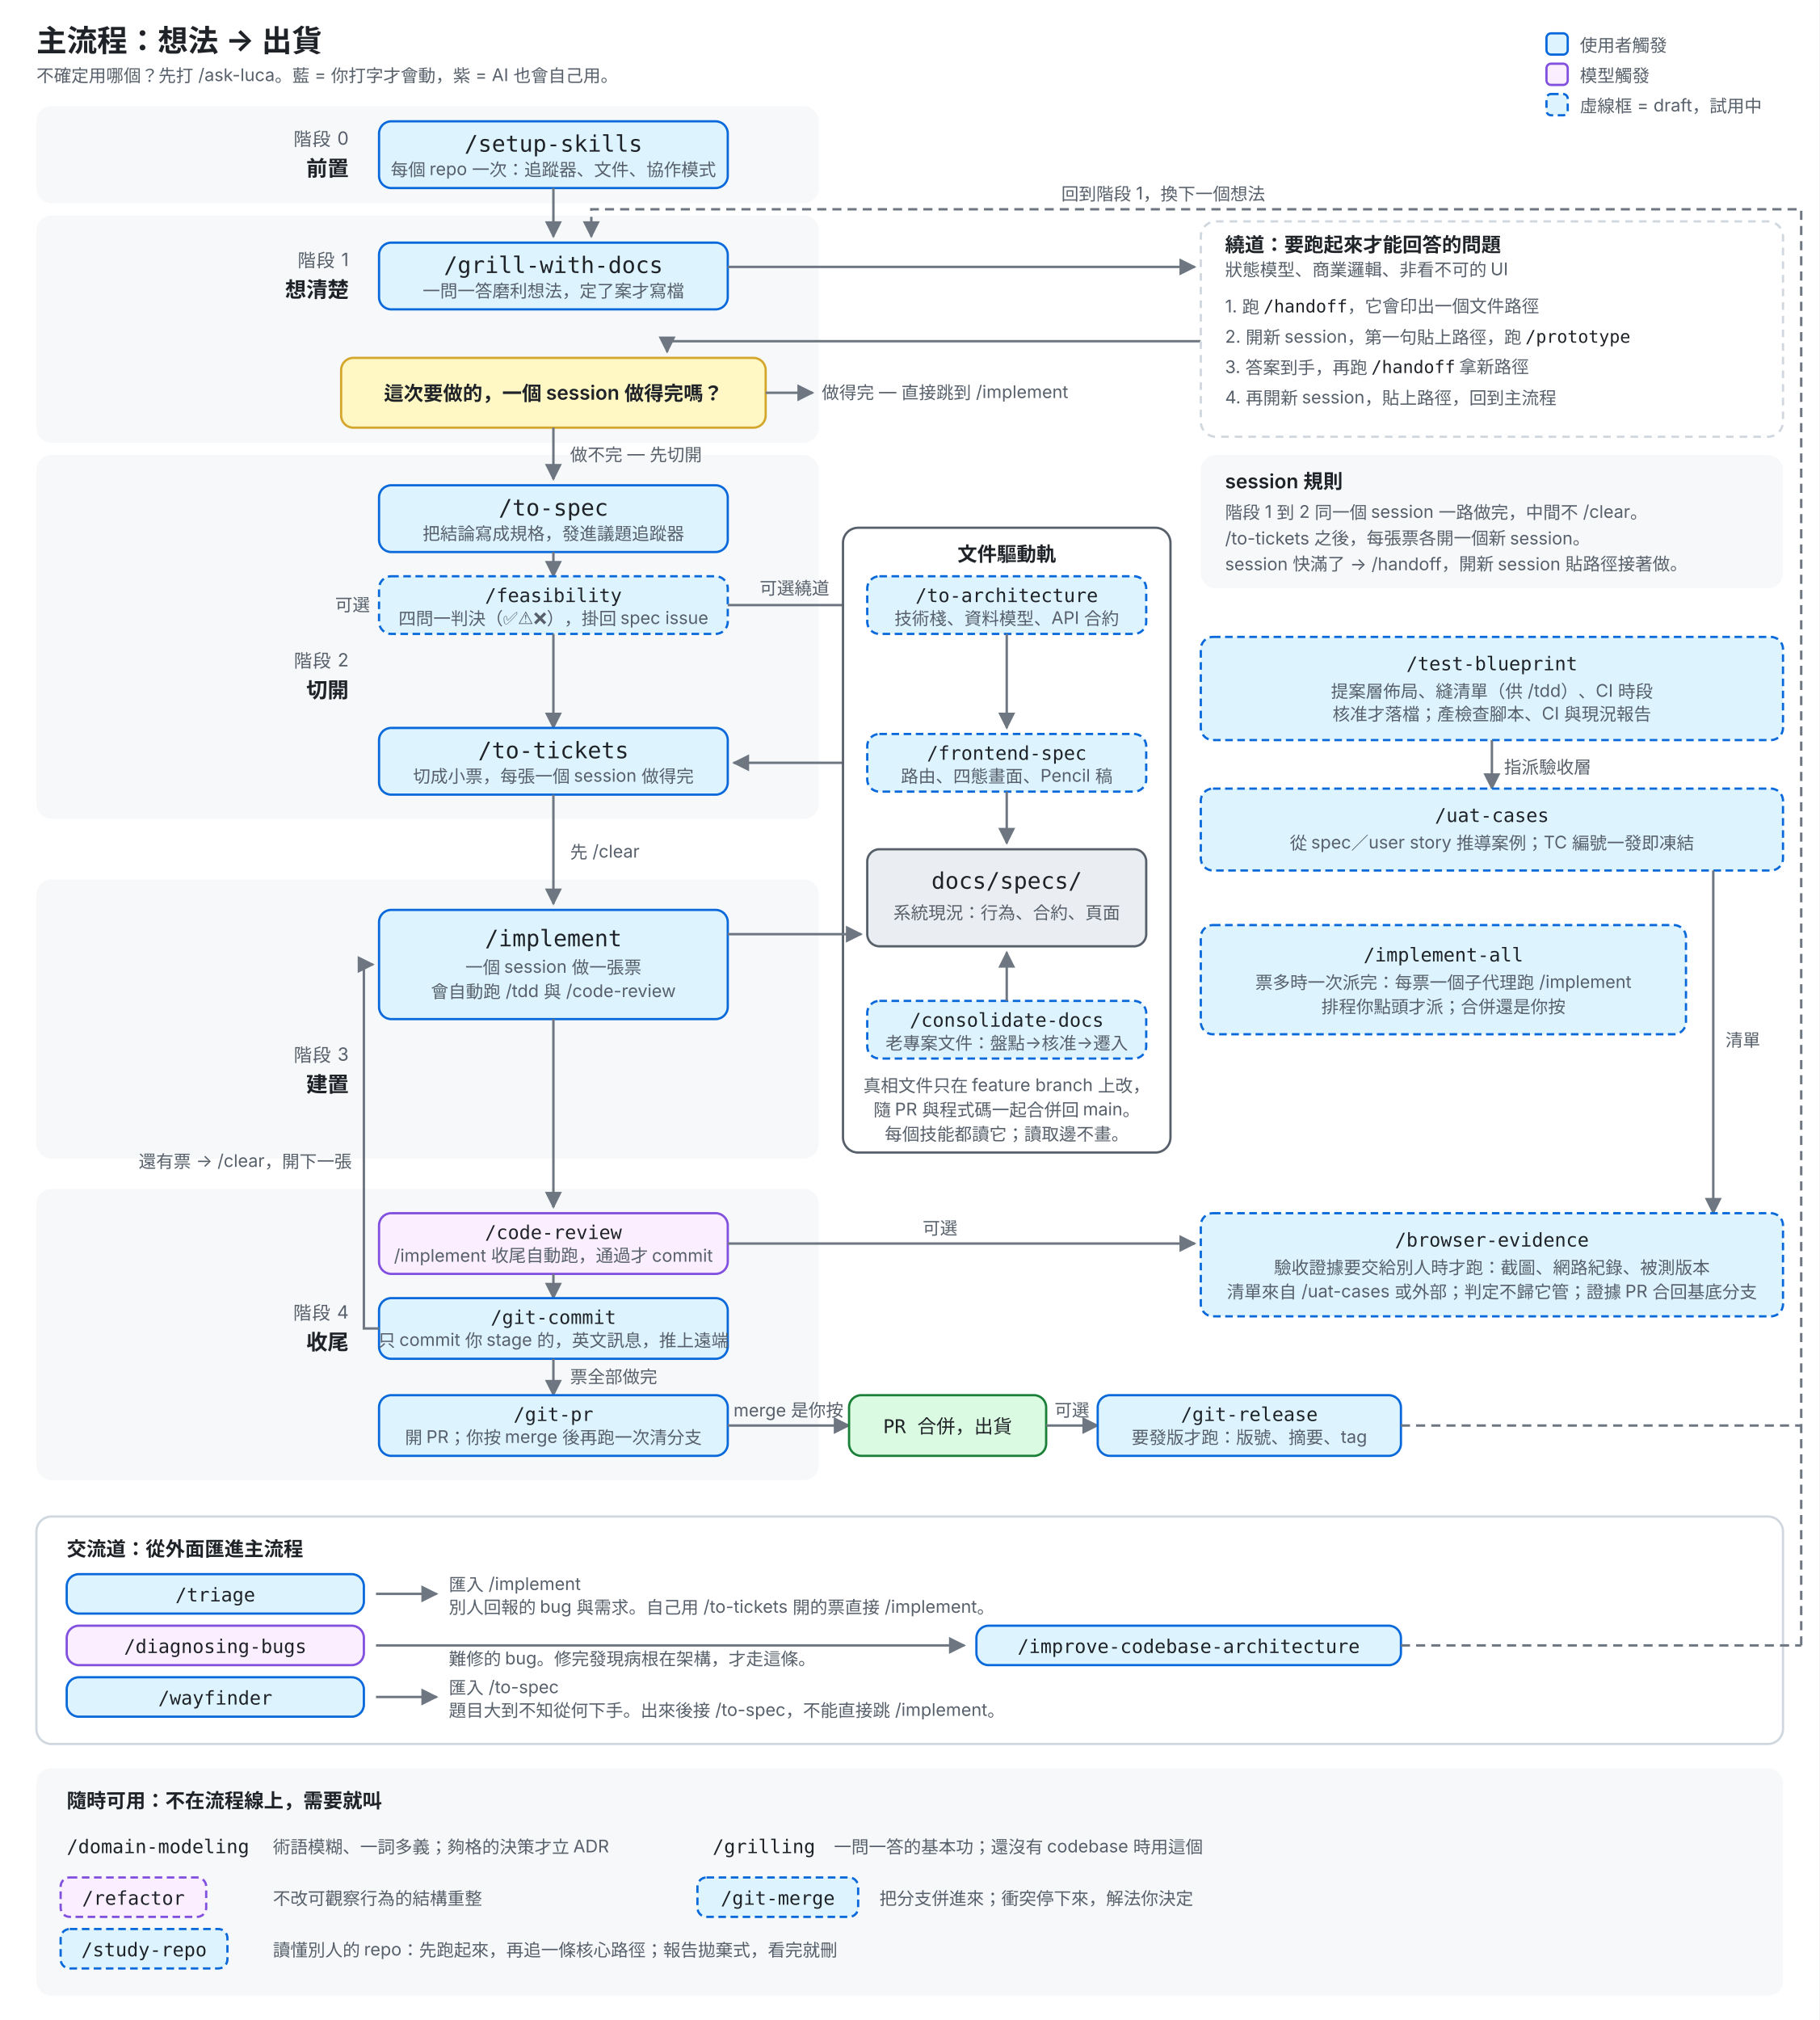
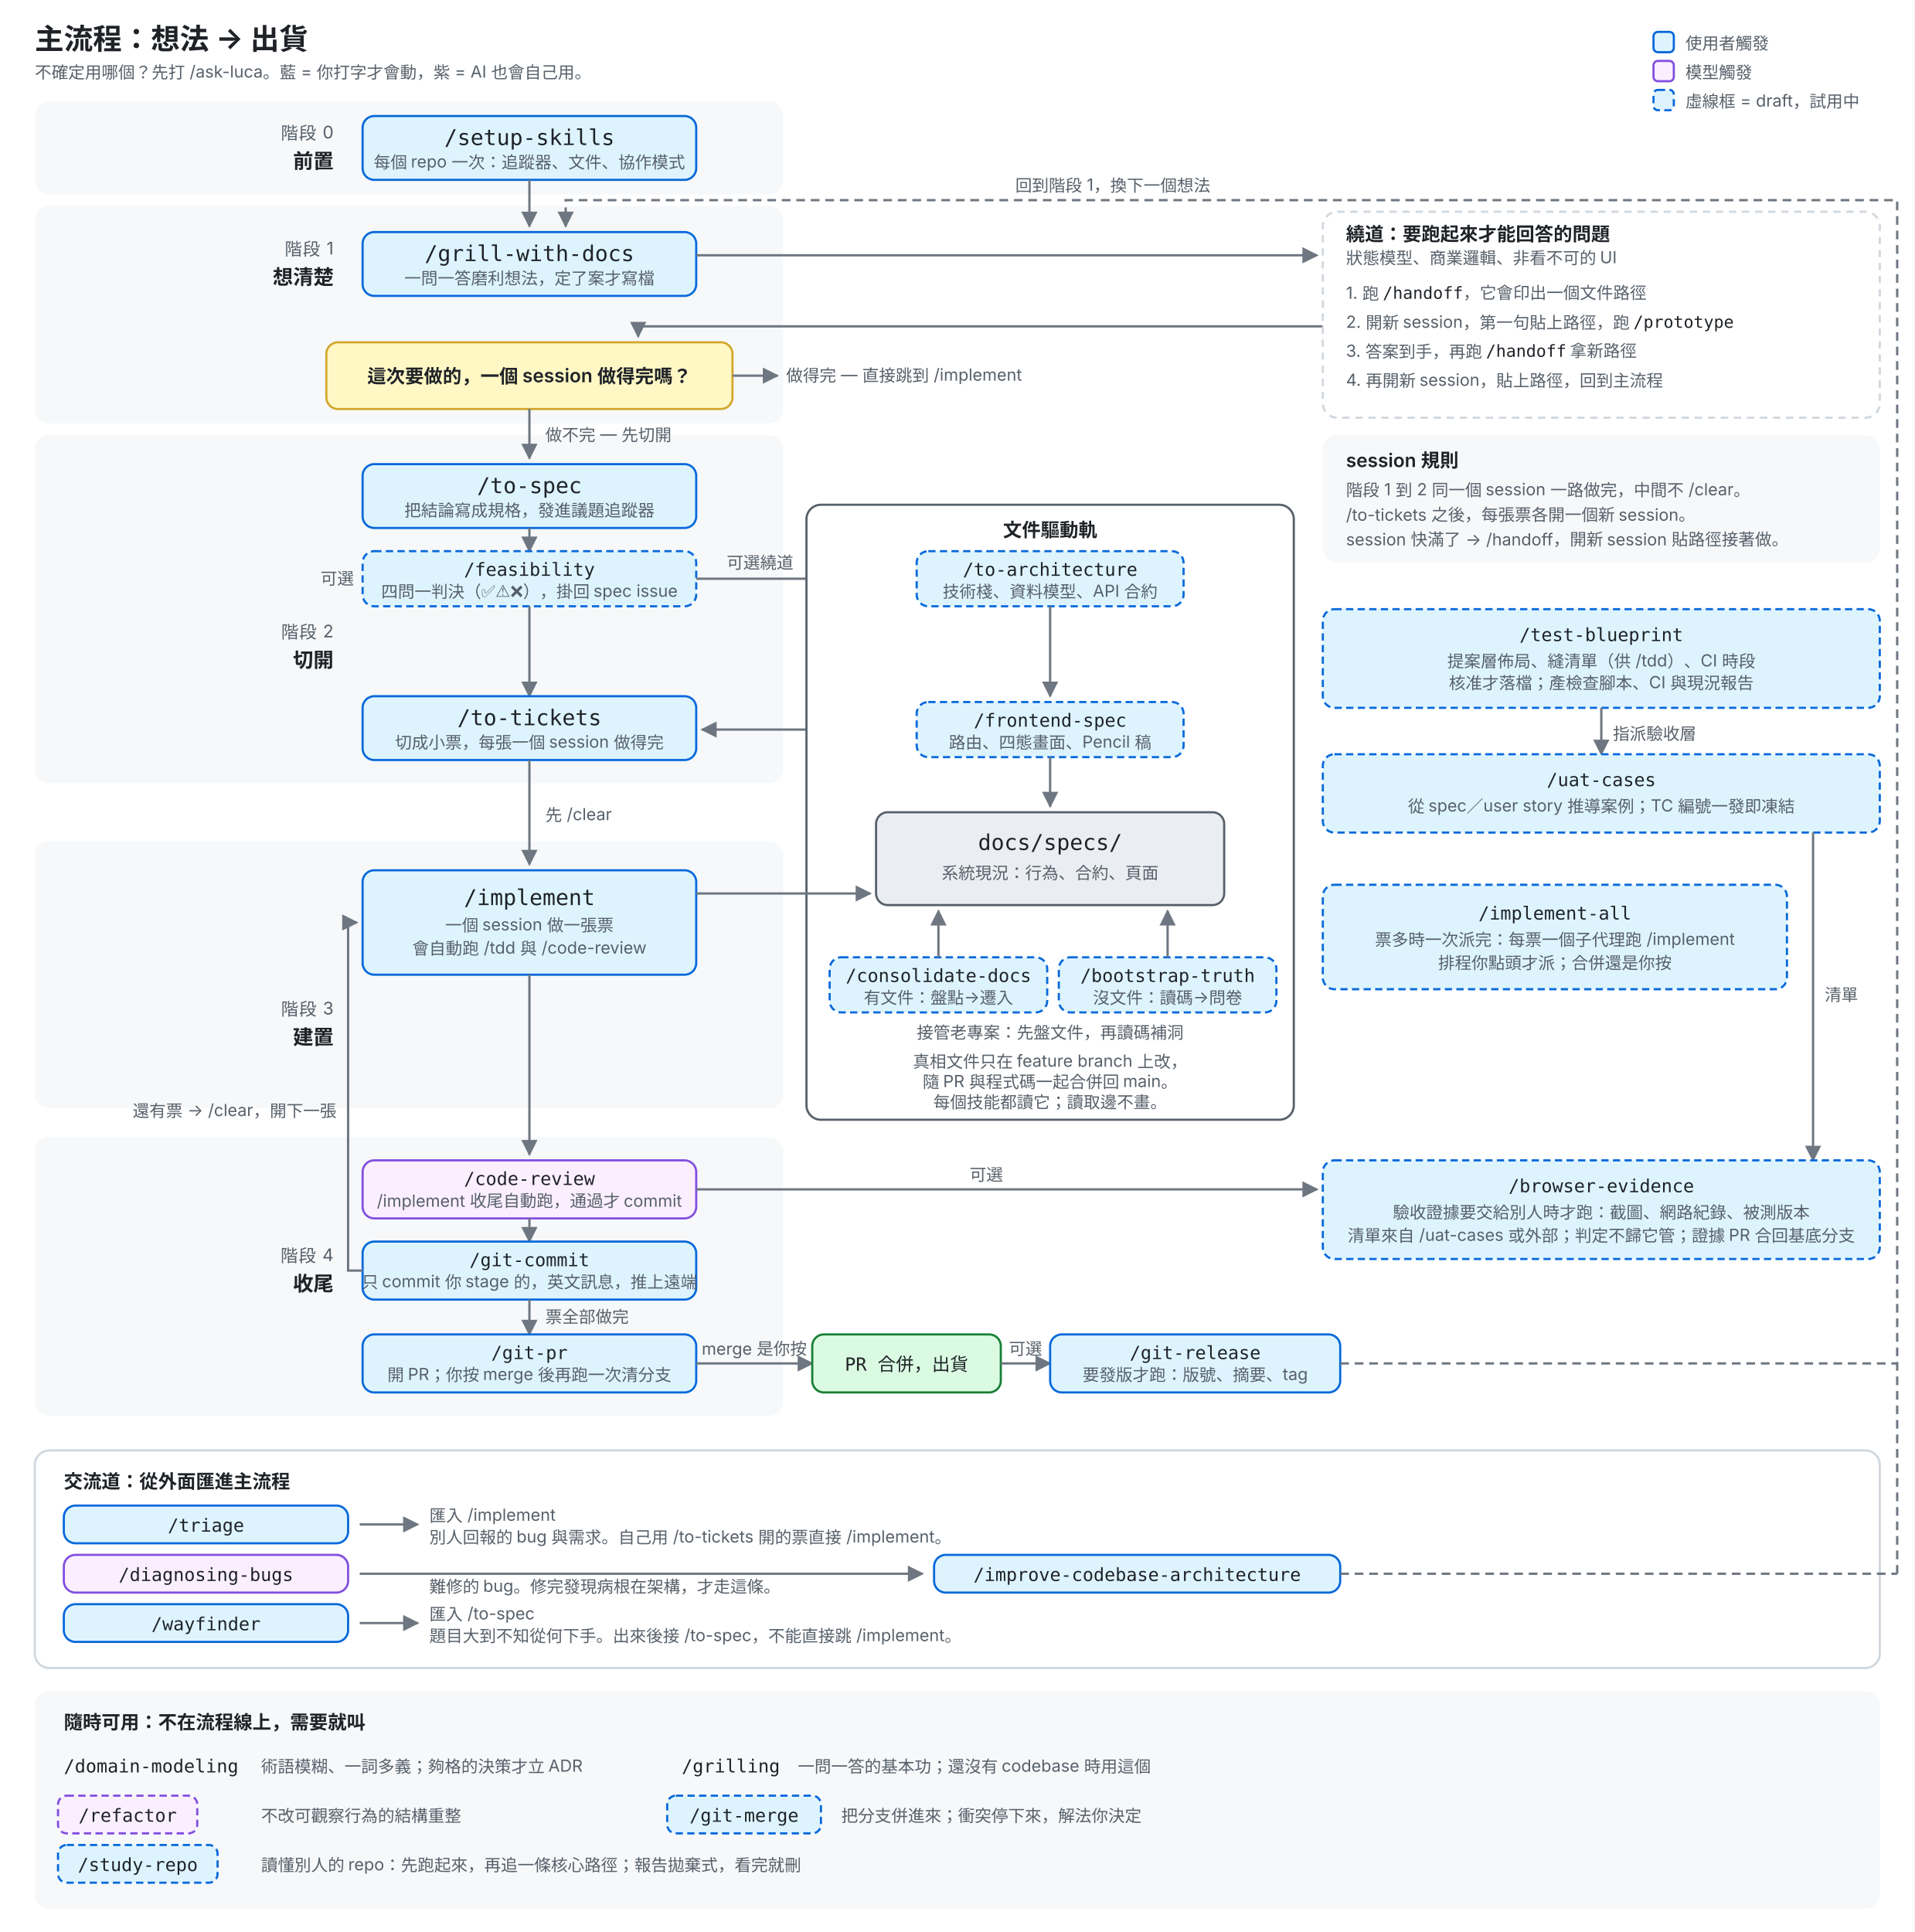
- <svg xmlns="http://www.w3.org/2000/svg" width="1200" height="1332" viewBox="0 0 1200 1332" font-family="ui-sans-serif, -apple-system, 'Segoe UI', 'Noto Sans TC', 'Microsoft JhengHei', sans-serif">
+ <svg xmlns="http://www.w3.org/2000/svg" width="1320" height="1332" viewBox="0 0 1320 1332" font-family="ui-sans-serif, -apple-system, 'Segoe UI', 'Noto Sans TC', 'Microsoft JhengHei', sans-serif">
  <defs>
    <marker id="arrow" viewBox="0 0 10 10" refX="9" refY="5" markerWidth="7" markerHeight="7" orient="auto-start-reverse">
      <path d="M 0 0 L 10 5 L 0 10 z" fill="#6e7781" />
    </marker>
    <style>
      .box  { stroke-width: 1.5; }
      .user { fill: #ddf4ff; stroke: #0969da; }
      .model{ fill: #fbefff; stroke: #8250df; }
      .draft{ stroke-dasharray: 5 3; }
      .store{ fill: #eaeef2; stroke: #57606a; stroke-width: 1.5; }
      .skill{ font-family: ui-monospace, SFMono-Regular, Consolas, monospace; font-size: 15px; fill: #1f2328; }
      .skill-sm { font-family: ui-monospace, SFMono-Regular, Consolas, monospace; font-size: 12.5px; fill: #1f2328; }
      .mono { font-family: ui-monospace, SFMono-Regular, Consolas, monospace; fill: #1f2328; }
      .sub  { font-size: 11.5px; fill: #57606a; }
      .band-label { font-size: 12px; fill: #57606a; letter-spacing: 0.5px; }
      .band-name  { font-size: 14px; fill: #1f2328; font-weight: 600; }
      .edge { stroke: #6e7781; stroke-width: 1.6; fill: none; marker-end: url(#arrow); }
      .edge-plain { stroke: #6e7781; stroke-width: 1.6; fill: none; }
      .edge-label { font-size: 11.5px; fill: #57606a; }
      .panel-title { font-size: 13px; fill: #1f2328; font-weight: 600; }
      .note { font-size: 11.5px; fill: #57606a; }
    </style>
  </defs>
-   <rect width="1200" height="1332" fill="#ffffff" />
+   <rect width="1320" height="1332" fill="#ffffff" />
  <text x="24" y="34" font-size="20" font-weight="700" fill="#1f2328">主流程：想法 → 出貨</text>
  <text x="24" y="54" class="note">不確定用哪個？先打 /ask-luca。藍 = 你打字才會動，紫 = AI 也會自己用。</text>
-   <rect x="1020" y="22" width="14" height="14" rx="3" class="box user" />
-   <text x="1042" y="34" class="note">使用者觸發</text>
-   <rect x="1020" y="42" width="14" height="14" rx="3" class="box model" />
-   <text x="1042" y="54" class="note">模型觸發</text>
-   <rect x="1020" y="62" width="14" height="14" rx="3" class="box user draft" />
-   <text x="1042" y="74" class="note">虛線框 = draft，試用中</text>
+   <rect x="1140" y="22" width="14" height="14" rx="3" class="box user" />
+   <text x="1162" y="34" class="note">使用者觸發</text>
+   <rect x="1140" y="42" width="14" height="14" rx="3" class="box model" />
+   <text x="1162" y="54" class="note">模型觸發</text>
+   <rect x="1140" y="62" width="14" height="14" rx="3" class="box user draft" />
+   <text x="1162" y="74" class="note">虛線框 = draft，試用中</text>
  <rect x="24" y="70" width="516" height="64" rx="10" fill="#f6f8fa" />
  <rect x="24" y="142" width="516" height="150" rx="10" fill="#f6f8fa" />
  <rect x="24" y="300" width="516" height="240" rx="10" fill="#f6f8fa" />
  <rect x="24" y="580" width="516" height="184" rx="10" fill="#f6f8fa" />
  <rect x="24" y="784" width="516" height="192" rx="10" fill="#f6f8fa" />
  <text x="230" y="96" text-anchor="end" class="band-label">階段 0</text>
  <text x="230" y="116" text-anchor="end" class="band-name">前置</text>
  <text x="230" y="176" text-anchor="end" class="band-label">階段 1</text>
  <text x="230" y="196" text-anchor="end" class="band-name">想清楚</text>
  <text x="230" y="440" text-anchor="end" class="band-label">階段 2</text>
  <text x="230" y="460" text-anchor="end" class="band-name">切開</text>
  <text x="230" y="700" text-anchor="end" class="band-label">階段 3</text>
  <text x="230" y="720" text-anchor="end" class="band-name">建置</text>
  <text x="230" y="870" text-anchor="end" class="band-label">階段 4</text>
  <text x="230" y="890" text-anchor="end" class="band-name">收尾</text>
  <rect x="250" y="80" width="230" height="44" rx="8" class="box user" />
  <text x="365" y="100" text-anchor="middle" class="skill">/setup-skills</text>
  <text x="365" y="116" text-anchor="middle" class="sub">每個 repo 一次：追蹤器、文件、協作模式</text>
  <path d="M 365 124 L 365 156" class="edge" />
  <rect x="250" y="160" width="230" height="44" rx="8" class="box user" />
  <text x="365" y="180" text-anchor="middle" class="skill">/grill-with-docs</text>
  <text x="365" y="196" text-anchor="middle" class="sub">一問一答磨利想法，定了案才寫檔</text>
-   <path d="M 480 176 L 788 176" class="edge" />
-   <path d="M 792 225 L 440 225 L 440 232" class="edge" />
+   <path d="M 480 176 L 908 176" class="edge" />
+   <path d="M 912 225 L 440 225 L 440 232" class="edge" />
  <rect x="225" y="236" width="280" height="46" rx="8" fill="#fff8c5" stroke="#d4a72c" stroke-width="1.5" />
  <text x="365" y="264" text-anchor="middle" font-size="13" font-weight="600" fill="#1f2328">這次要做的，一個 session 做得完嗎？</text>
  <path d="M 365 282 L 365 316" class="edge" />
  <text x="376" y="304" class="edge-label">做不完 — 先切開</text>
  <path d="M 505 259 L 536 259" class="edge" />
  <text x="542" y="263" class="edge-label">做得完 — 直接跳到 /implement</text>
  <rect x="250" y="320" width="230" height="44" rx="8" class="box user" />
  <text x="365" y="340" text-anchor="middle" class="skill">/to-spec</text>
  <text x="365" y="356" text-anchor="middle" class="sub">把結論寫成規格，發進議題追蹤器</text>
  <path d="M 365 364 L 365 380" class="edge" />
  <rect x="250" y="380" width="230" height="38" rx="8" class="box user draft" />
  <text x="365" y="397" text-anchor="middle" class="skill-sm">/feasibility</text>
  <text x="365" y="412" text-anchor="middle" class="sub">四問一判決（✅⚠️❌），掛回 spec issue</text>
  <text x="244" y="403" text-anchor="end" class="edge-label">可選</text>
  <path d="M 365 418 L 365 480" class="edge" />
-   <path d="M 480 399 L 568 399" class="edge" />
+   <path d="M 480 399 L 628 399" class="edge" />
  <text x="524" y="392" text-anchor="middle" class="edge-label">可選繞道</text>
-   <path d="M 572 503 L 484 503" class="edge" />
+   <path d="M 628 503 L 484 503" class="edge" />
  <rect x="250" y="480" width="230" height="44" rx="8" class="box user" />
  <text x="365" y="500" text-anchor="middle" class="skill">/to-tickets</text>
  <text x="365" y="516" text-anchor="middle" class="sub">切成小票，每張一個 session 做得完</text>
  <path d="M 365 524 L 365 596" class="edge" />
  <text x="376" y="566" class="edge-label">先 /clear</text>
-   <rect x="556" y="348" width="216" height="412" rx="10" fill="#ffffff" stroke="#57606a" stroke-width="1.5" />
-   <text x="664" y="370" text-anchor="middle" class="panel-title">文件驅動軌</text>
-   <rect x="572" y="380" width="184" height="38" rx="8" class="box user draft" />
-   <text x="664" y="397" text-anchor="middle" class="skill-sm">/to-architecture</text>
-   <text x="664" y="412" text-anchor="middle" class="sub">技術棧、資料模型、API 合約</text>
-   <path d="M 664 418 L 664 480" class="edge" />
-   <rect x="572" y="484" width="184" height="38" rx="8" class="box user draft" />
-   <text x="664" y="501" text-anchor="middle" class="skill-sm">/frontend-spec</text>
-   <text x="664" y="516" text-anchor="middle" class="sub">路由、四態畫面、Pencil 稿</text>
-   <path d="M 664 522 L 664 556" class="edge" />
-   <rect x="572" y="560" width="184" height="64" rx="8" class="store" />
-   <text x="664" y="586" text-anchor="middle" class="skill">docs/specs/</text>
-   <text x="664" y="606" text-anchor="middle" class="sub">系統現況：行為、合約、頁面</text>
-   <rect x="572" y="660" width="184" height="38" rx="8" class="box user draft" />
-   <text x="664" y="677" text-anchor="middle" class="skill-sm">/consolidate-docs</text>
-   <text x="664" y="692" text-anchor="middle" class="sub">老專案文件：盤點→核准→遷入</text>
-   <path d="M 664 660 L 664 628" class="edge" />
-   <text x="664" y="720" text-anchor="middle" class="note">真相文件只在 feature branch 上改，</text>
-   <text x="664" y="736" text-anchor="middle" class="note">隨 PR 與程式碼一起合併回 main。</text>
-   <text x="664" y="752" text-anchor="middle" class="note">每個技能都讀它；讀取邊不畫。</text>
+   <rect x="556" y="348" width="336" height="424" rx="10" fill="#ffffff" stroke="#57606a" stroke-width="1.5" />
+   <text x="724" y="370" text-anchor="middle" class="panel-title">文件驅動軌</text>
+   <rect x="632" y="380" width="184" height="38" rx="8" class="box user draft" />
+   <text x="724" y="397" text-anchor="middle" class="skill-sm">/to-architecture</text>
+   <text x="724" y="412" text-anchor="middle" class="sub">技術棧、資料模型、API 合約</text>
+   <path d="M 724 418 L 724 480" class="edge" />
+   <rect x="632" y="484" width="184" height="38" rx="8" class="box user draft" />
+   <text x="724" y="501" text-anchor="middle" class="skill-sm">/frontend-spec</text>
+   <text x="724" y="516" text-anchor="middle" class="sub">路由、四態畫面、Pencil 稿</text>
+   <path d="M 724 522 L 724 556" class="edge" />
+   <rect x="604" y="560" width="240" height="64" rx="8" class="store" />
+   <text x="724" y="586" text-anchor="middle" class="skill">docs/specs/</text>
+   <text x="724" y="606" text-anchor="middle" class="sub">系統現況：行為、合約、頁面</text>
+   <rect x="572" y="660" width="150" height="38" rx="8" class="box user draft" />
+   <text x="647" y="677" text-anchor="middle" class="skill-sm">/consolidate-docs</text>
+   <text x="647" y="692" text-anchor="middle" class="sub">有文件：盤點→遷入</text>
+   <path d="M 647 660 L 647 628" class="edge" />
+   <rect x="730" y="660" width="150" height="38" rx="8" class="box user draft" />
+   <text x="805" y="677" text-anchor="middle" class="skill-sm">/bootstrap-truth</text>
+   <text x="805" y="692" text-anchor="middle" class="sub">沒文件：讀碼→問卷</text>
+   <path d="M 805 660 L 805 628" class="edge" />
+   <text x="724" y="716" text-anchor="middle" class="note">接管老專案：先盤文件，再讀碼補洞</text>
+   <text x="724" y="736" text-anchor="middle" class="note">真相文件只在 feature branch 上改，</text>
+   <text x="724" y="750" text-anchor="middle" class="note">隨 PR 與程式碼一起合併回 main。</text>
+   <text x="724" y="764" text-anchor="middle" class="note">每個技能都讀它；讀取邊不畫。</text>
  <rect x="250" y="600" width="230" height="72" rx="8" class="box user" />
  <text x="365" y="624" text-anchor="middle" class="skill">/implement</text>
  <text x="365" y="642" text-anchor="middle" class="sub">一個 session 做一張票</text>
  <text x="365" y="658" text-anchor="middle" class="sub">會自動跑 /tdd 與 /code-review</text>
-   <path d="M 480 616 L 568 616" class="edge" />
+   <path d="M 480 616 L 600 616" class="edge" />
  <path d="M 365 672 L 365 796" class="edge" />
  <rect x="250" y="800" width="230" height="40" rx="8" class="box model" />
  <text x="365" y="817" text-anchor="middle" class="skill-sm">/code-review</text>
  <text x="365" y="832" text-anchor="middle" class="sub">/implement 收尾自動跑，通過才 commit</text>
  <path d="M 365 840 L 365 856" class="edge" />
  <rect x="250" y="856" width="230" height="40" rx="8" class="box user" />
  <text x="365" y="873" text-anchor="middle" class="skill-sm">/git-commit</text>
  <text x="365" y="888" text-anchor="middle" class="sub">只 commit 你 stage 的，英文訊息，推上遠端</text>
  <path d="M 365 896 L 365 920" class="edge" />
  <text x="376" y="912" class="edge-label">票全部做完</text>
  <rect x="250" y="920" width="230" height="40" rx="8" class="box user" />
  <text x="365" y="937" text-anchor="middle" class="skill-sm">/git-pr</text>
  <text x="365" y="952" text-anchor="middle" class="sub">開 PR；你按 merge 後再跑一次清分支</text>
  <path d="M 250 876 L 240 876 L 240 636 L 246 636" class="edge" />
  <text x="232" y="770" text-anchor="end" class="edge-label">還有票 → /clear，開下一張</text>
  <path d="M 480 940 L 560 940" class="edge" />
  <text x="520" y="934" text-anchor="middle" class="edge-label">merge 是你按</text>
  <rect x="560" y="920" width="130" height="40" rx="8" fill="#dafbe1" stroke="#1a7f37" stroke-width="1.5" />
  <text x="625" y="945" text-anchor="middle" class="skill-sm">PR 合併，出貨</text>
  <path d="M 690 940 L 724 940" class="edge" />
  <text x="707" y="934" text-anchor="middle" class="edge-label">可選</text>
  <rect x="724" y="920" width="200" height="40" rx="8" class="box user" />
  <text x="824" y="937" text-anchor="middle" class="skill-sm">/git-release</text>
  <text x="824" y="952" text-anchor="middle" class="sub">要發版才跑：版號、摘要、tag</text>
-   <rect x="792" y="146" width="384" height="142" rx="10" fill="#ffffff" stroke="#d0d7de" stroke-width="1.5" stroke-dasharray="5 4" />
-   <text x="808" y="166" class="panel-title">繞道：要跑起來才能回答的問題</text>
-   <text x="808" y="182" class="note">狀態模型、商業邏輯、非看不可的 UI</text>
-   <text x="808" y="206" class="note">1. 跑 <tspan class="mono">/handoff</tspan>，它會印出一個文件路徑</text>
-   <text x="808" y="226" class="note">2. 開新 session，第一句貼上路徑，跑 <tspan class="mono">/prototype</tspan>
+   <rect x="912" y="146" width="384" height="142" rx="10" fill="#ffffff" stroke="#d0d7de" stroke-width="1.5" stroke-dasharray="5 4" />
+   <text x="928" y="166" class="panel-title">繞道：要跑起來才能回答的問題</text>
+   <text x="928" y="182" class="note">狀態模型、商業邏輯、非看不可的 UI</text>
+   <text x="928" y="206" class="note">1. 跑 <tspan class="mono">/handoff</tspan>，它會印出一個文件路徑</text>
+   <text x="928" y="226" class="note">2. 開新 session，第一句貼上路徑，跑 <tspan class="mono">/prototype</tspan>
  </text>
-   <text x="808" y="246" class="note">3. 答案到手，再跑 <tspan class="mono">/handoff</tspan> 拿新路徑</text>
-   <text x="808" y="266" class="note">4. 再開新 session，貼上路徑，回到主流程</text>
-   <rect x="792" y="300" width="384" height="88" rx="10" fill="#f6f8fa" />
-   <text x="808" y="322" class="panel-title">session 規則</text>
-   <text x="808" y="342" class="note">階段 1 到 2 同一個 session 一路做完，中間不 /clear。</text>
-   <text x="808" y="359" class="note">/to-tickets 之後，每張票各開一個新 session。</text>
-   <text x="808" y="376" class="note">session 快滿了 → /handoff，開新 session 貼路徑接著做。</text>
-   <rect x="792" y="420" width="384" height="68" rx="8" class="box user draft" />
-   <text x="984" y="442" text-anchor="middle" class="skill-sm">/test-blueprint</text>
-   <text x="984" y="460" text-anchor="middle" class="sub">提案層佈局、縫清單（供 /tdd）、CI 時段</text>
-   <text x="984" y="475" text-anchor="middle" class="sub">核准才落檔；產檢查腳本、CI 與現況報告</text>
-   <path d="M 984 488 L 984 520" class="edge" />
-   <text x="992" y="510" class="edge-label">指派驗收層</text>
-   <rect x="792" y="520" width="384" height="54" rx="8" class="box user draft" />
-   <text x="984" y="542" text-anchor="middle" class="skill-sm">/uat-cases</text>
-   <text x="984" y="560" text-anchor="middle" class="sub">從 spec／user story 推導案例；TC 編號一發即凍結</text>
-   <path d="M 1130 574 L 1130 800" class="edge" />
-   <text x="1138" y="690" class="edge-label">清單</text>
-   <rect x="792" y="610" width="320" height="72" rx="8" class="box user draft" />
-   <text x="952" y="634" text-anchor="middle" class="skill-sm">/implement-all</text>
-   <text x="952" y="652" text-anchor="middle" class="sub">票多時一次派完：每票一個子代理跑 /implement</text>
-   <text x="952" y="668" text-anchor="middle" class="sub">排程你點頭才派；合併還是你按</text>
-   <rect x="792" y="800" width="384" height="68" rx="8" class="box user draft" />
-   <text x="984" y="822" text-anchor="middle" class="skill-sm">/browser-evidence</text>
-   <text x="984" y="840" text-anchor="middle" class="sub">驗收證據要交給別人時才跑：截圖、網路紀錄、被測版本</text>
-   <text x="984" y="856" text-anchor="middle" class="sub">清單來自 /uat-cases 或外部；判定不歸它管；證據 PR 合回基底分支</text>
-   <path d="M 480 820 L 788 820" class="edge" />
-   <text x="620" y="814" text-anchor="middle" class="edge-label">可選</text>
-   <rect x="24" y="1000" width="1152" height="150" rx="10" fill="#ffffff" stroke="#d0d7de" stroke-width="1.5" />
+   <text x="928" y="246" class="note">3. 答案到手，再跑 <tspan class="mono">/handoff</tspan> 拿新路徑</text>
+   <text x="928" y="266" class="note">4. 再開新 session，貼上路徑，回到主流程</text>
+   <rect x="912" y="300" width="384" height="88" rx="10" fill="#f6f8fa" />
+   <text x="928" y="322" class="panel-title">session 規則</text>
+   <text x="928" y="342" class="note">階段 1 到 2 同一個 session 一路做完，中間不 /clear。</text>
+   <text x="928" y="359" class="note">/to-tickets 之後，每張票各開一個新 session。</text>
+   <text x="928" y="376" class="note">session 快滿了 → /handoff，開新 session 貼路徑接著做。</text>
+   <rect x="912" y="420" width="384" height="68" rx="8" class="box user draft" />
+   <text x="1104" y="442" text-anchor="middle" class="skill-sm">/test-blueprint</text>
+   <text x="1104" y="460" text-anchor="middle" class="sub">提案層佈局、縫清單（供 /tdd）、CI 時段</text>
+   <text x="1104" y="475" text-anchor="middle" class="sub">核准才落檔；產檢查腳本、CI 與現況報告</text>
+   <path d="M 1104 488 L 1104 520" class="edge" />
+   <text x="1112" y="510" class="edge-label">指派驗收層</text>
+   <rect x="912" y="520" width="384" height="54" rx="8" class="box user draft" />
+   <text x="1104" y="542" text-anchor="middle" class="skill-sm">/uat-cases</text>
+   <text x="1104" y="560" text-anchor="middle" class="sub">從 spec／user story 推導案例；TC 編號一發即凍結</text>
+   <path d="M 1250 574 L 1250 800" class="edge" />
+   <text x="1258" y="690" class="edge-label">清單</text>
+   <rect x="912" y="610" width="320" height="72" rx="8" class="box user draft" />
+   <text x="1072" y="634" text-anchor="middle" class="skill-sm">/implement-all</text>
+   <text x="1072" y="652" text-anchor="middle" class="sub">票多時一次派完：每票一個子代理跑 /implement</text>
+   <text x="1072" y="668" text-anchor="middle" class="sub">排程你點頭才派；合併還是你按</text>
+   <rect x="912" y="800" width="384" height="68" rx="8" class="box user draft" />
+   <text x="1104" y="822" text-anchor="middle" class="skill-sm">/browser-evidence</text>
+   <text x="1104" y="840" text-anchor="middle" class="sub">驗收證據要交給別人時才跑：截圖、網路紀錄、被測版本</text>
+   <text x="1104" y="856" text-anchor="middle" class="sub">清單來自 /uat-cases 或外部；判定不歸它管；證據 PR 合回基底分支</text>
+   <path d="M 480 820 L 908 820" class="edge" />
+   <text x="680" y="814" text-anchor="middle" class="edge-label">可選</text>
+   <rect x="24" y="1000" width="1272" height="150" rx="10" fill="#ffffff" stroke="#d0d7de" stroke-width="1.5" />
  <text x="44" y="1026" class="panel-title">交流道：從外面匯進主流程</text>
  <rect x="44" y="1038" width="196" height="26" rx="8" class="box user" />
  <text x="142" y="1056" text-anchor="middle" class="skill-sm">/triage</text>
  <path d="M 248 1051 L 288 1051" class="edge" />
  <text x="296" y="1049" class="note">匯入 /implement</text>
  <text x="296" y="1064" class="note">別人回報的 bug 與需求。自己用 /to-tickets 開的票直接 /implement。</text>
  <rect x="44" y="1072" width="196" height="26" rx="8" class="box model" />
  <text x="142" y="1090" text-anchor="middle" class="skill-sm">/diagnosing-bugs</text>
  <path d="M 248 1085 L 636 1085" class="edge" />
  <text x="296" y="1098" class="note">難修的 bug。修完發現病根在架構，才走這條。</text>
  <rect x="644" y="1072" width="280" height="26" rx="8" class="box user" />
  <text x="784" y="1090" text-anchor="middle" class="skill-sm">/improve-codebase-architecture</text>
  <rect x="44" y="1106" width="196" height="26" rx="8" class="box user" />
  <text x="142" y="1124" text-anchor="middle" class="skill-sm">/wayfinder</text>
  <path d="M 248 1119 L 288 1119" class="edge" />
  <text x="296" y="1117" class="note">匯入 /to-spec</text>
  <text x="296" y="1132" class="note">題目大到不知從何下手。出來後接 /to-spec，不能直接跳 /implement。</text>
-   <path d="M 924 940 L 1188 940" class="edge-plain" stroke-dasharray="6 4" />
-   <path d="M 924 1085 L 1188 1085" class="edge-plain" stroke-dasharray="6 4" />
-   <path d="M 1188 1085 L 1188 138 L 390 138 L 390 156" class="edge" stroke-dasharray="6 4" />
+   <path d="M 924 940 L 1308 940" class="edge-plain" stroke-dasharray="6 4" />
+   <path d="M 924 1085 L 1308 1085" class="edge-plain" stroke-dasharray="6 4" />
+   <path d="M 1308 1085 L 1308 138 L 390 138 L 390 156" class="edge" stroke-dasharray="6 4" />
  <text x="700" y="132" class="edge-label">回到階段 1，換下一個想法</text>
-   <rect x="24" y="1166" width="1152" height="150" rx="10" fill="#f6f8fa" />
+   <rect x="24" y="1166" width="1272" height="150" rx="10" fill="#f6f8fa" />
  <text x="44" y="1192" class="panel-title">隨時可用：不在流程線上，需要就叫</text>
  <text x="44" y="1222" class="skill-sm">/domain-modeling</text>
  <text x="180" y="1222" class="note">術語模糊、一詞多義；夠格的決策才立 ADR</text>
  <text x="470" y="1222" class="skill-sm">/grilling</text>
  <text x="550" y="1222" class="note">一問一答的基本功；還沒有 codebase 時用這個</text>
  <rect x="40" y="1238" width="96" height="26" rx="6" class="box model draft" />
  <text x="88" y="1256" text-anchor="middle" class="skill-sm">/refactor</text>
  <text x="180" y="1256" class="note">不改可觀察行為的結構重整</text>
  <rect x="460" y="1238" width="106" height="26" rx="6" class="box user draft" />
  <text x="513" y="1256" text-anchor="middle" class="skill-sm">/git-merge</text>
  <text x="580" y="1256" class="note">把分支併進來；衝突停下來，解法你決定</text>
  <rect x="40" y="1272" width="110" height="26" rx="6" class="box user draft" />
  <text x="95" y="1290" text-anchor="middle" class="skill-sm">/study-repo</text>
  <text x="180" y="1290" class="note">讀懂別人的 repo：先跑起來，再追一條核心路徑；報告拋棄式，看完就刪</text>
</svg>
